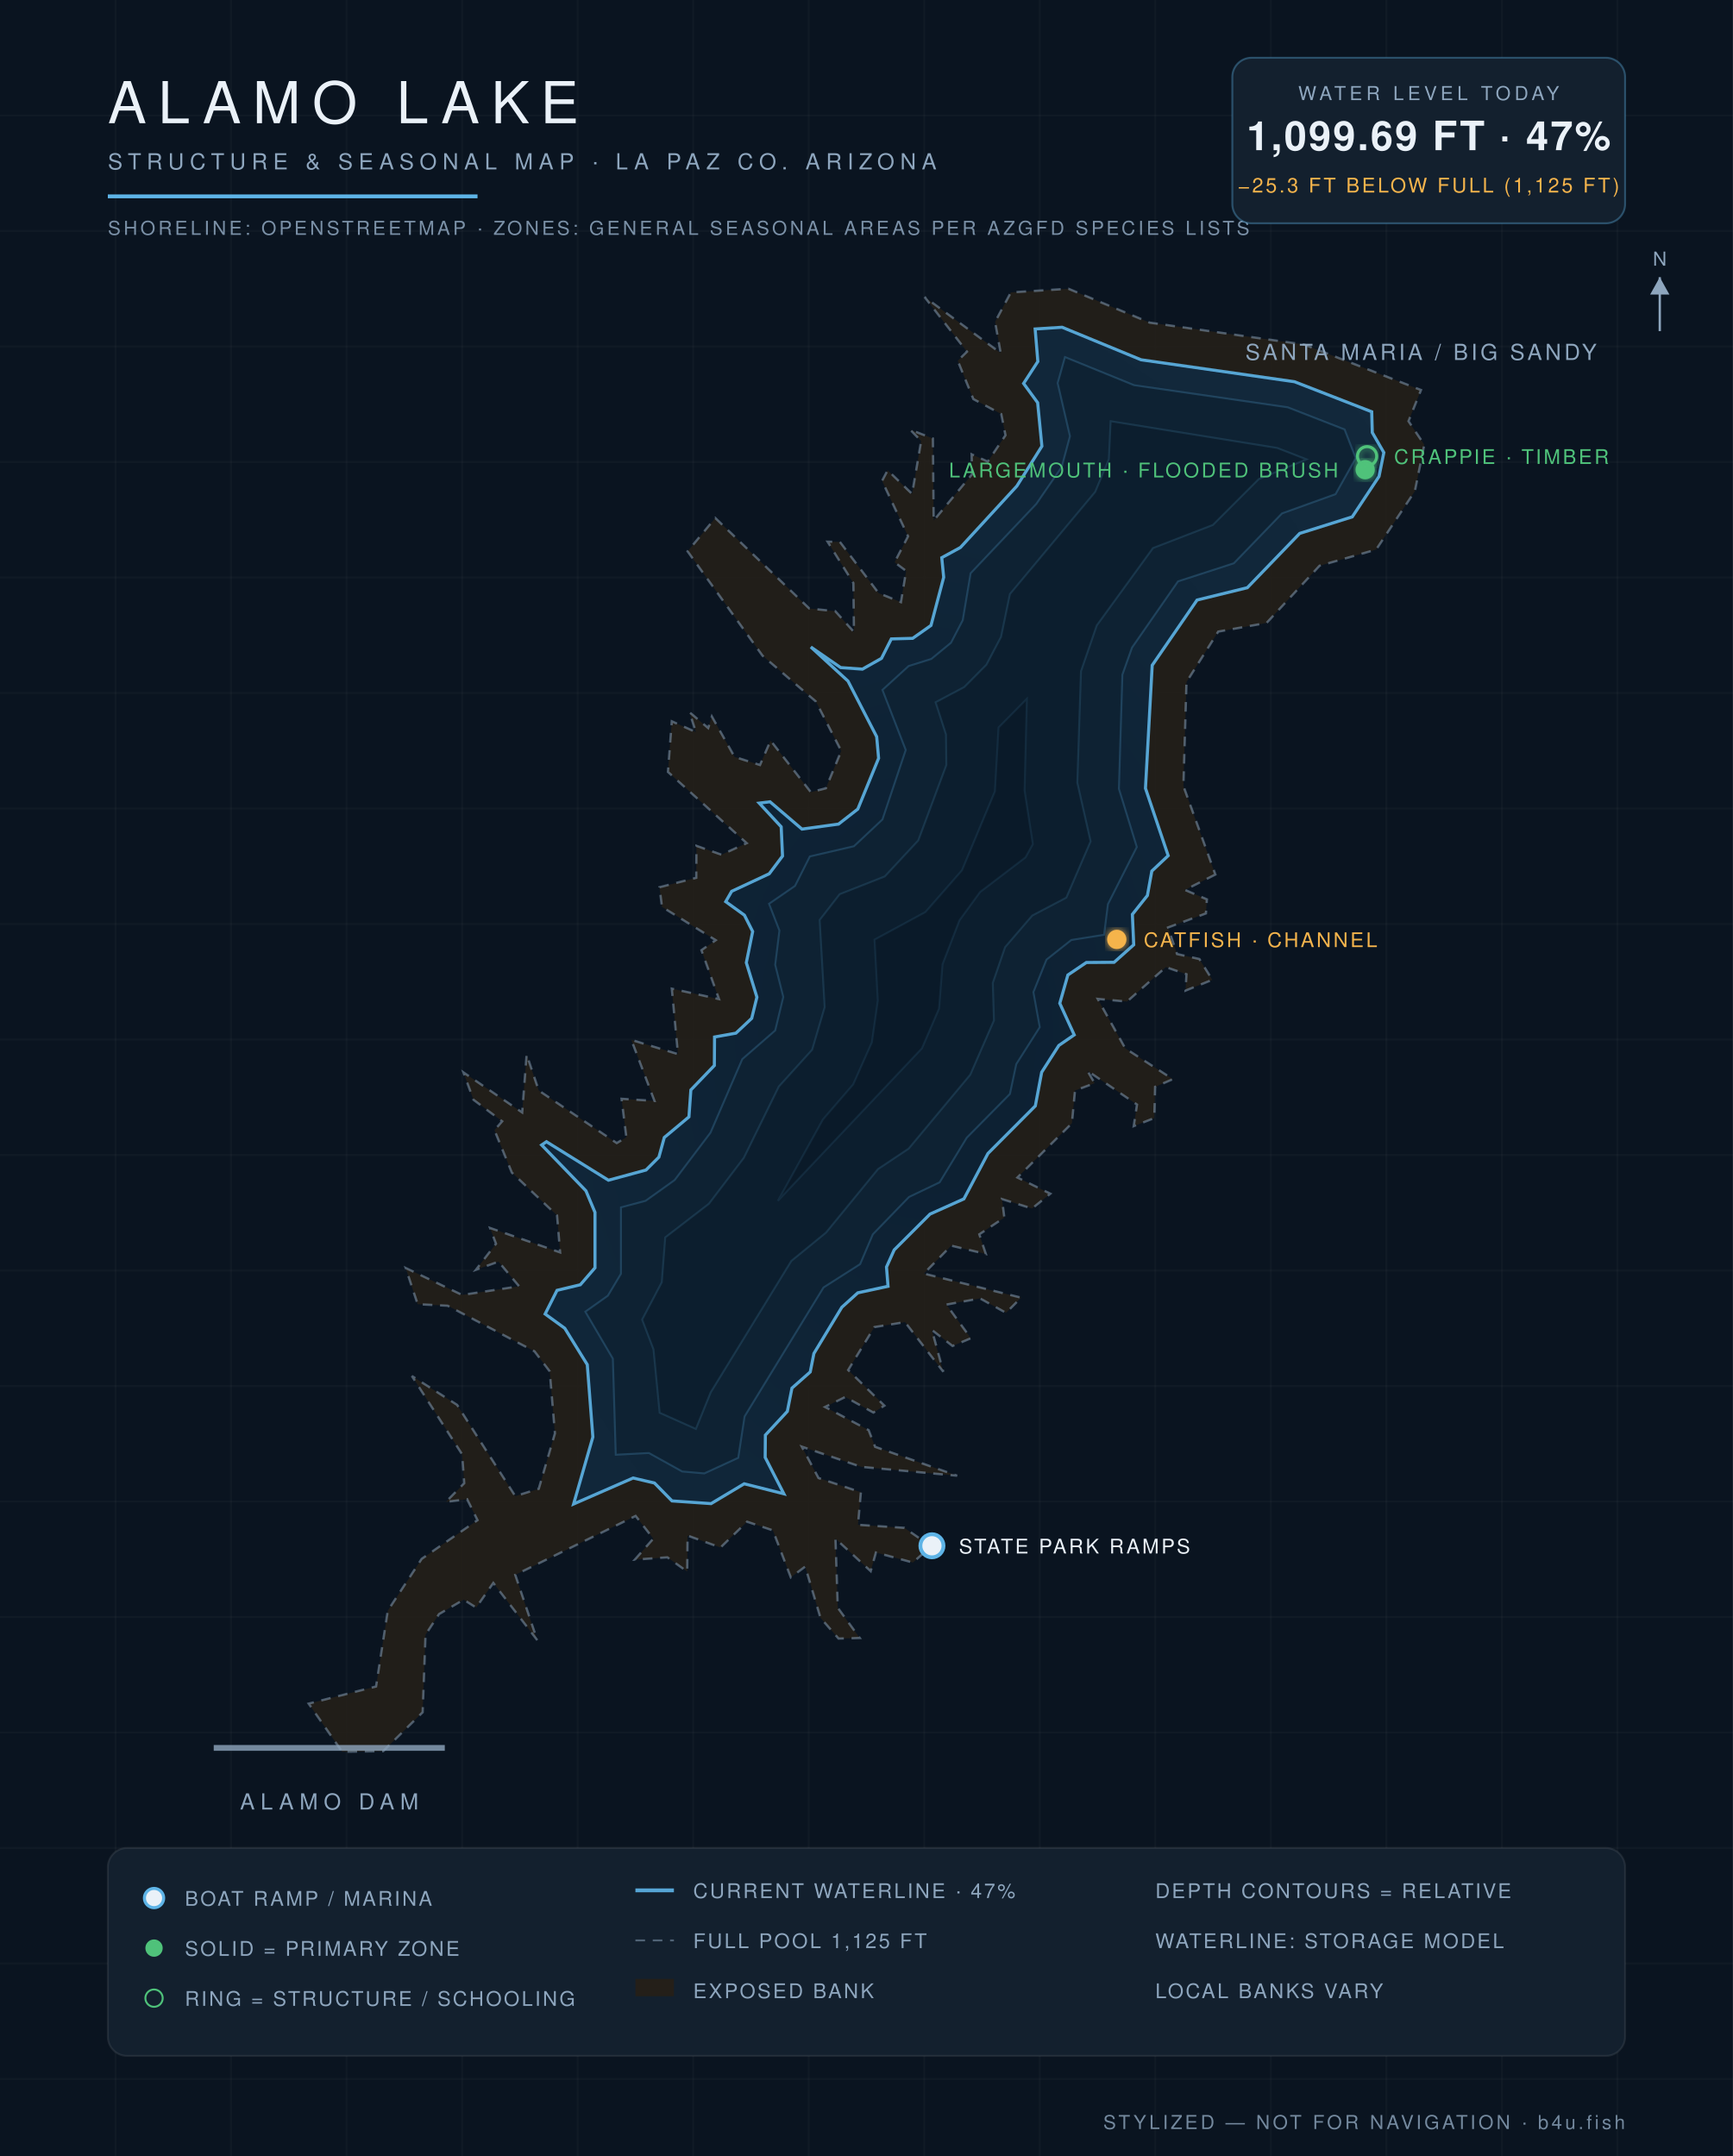
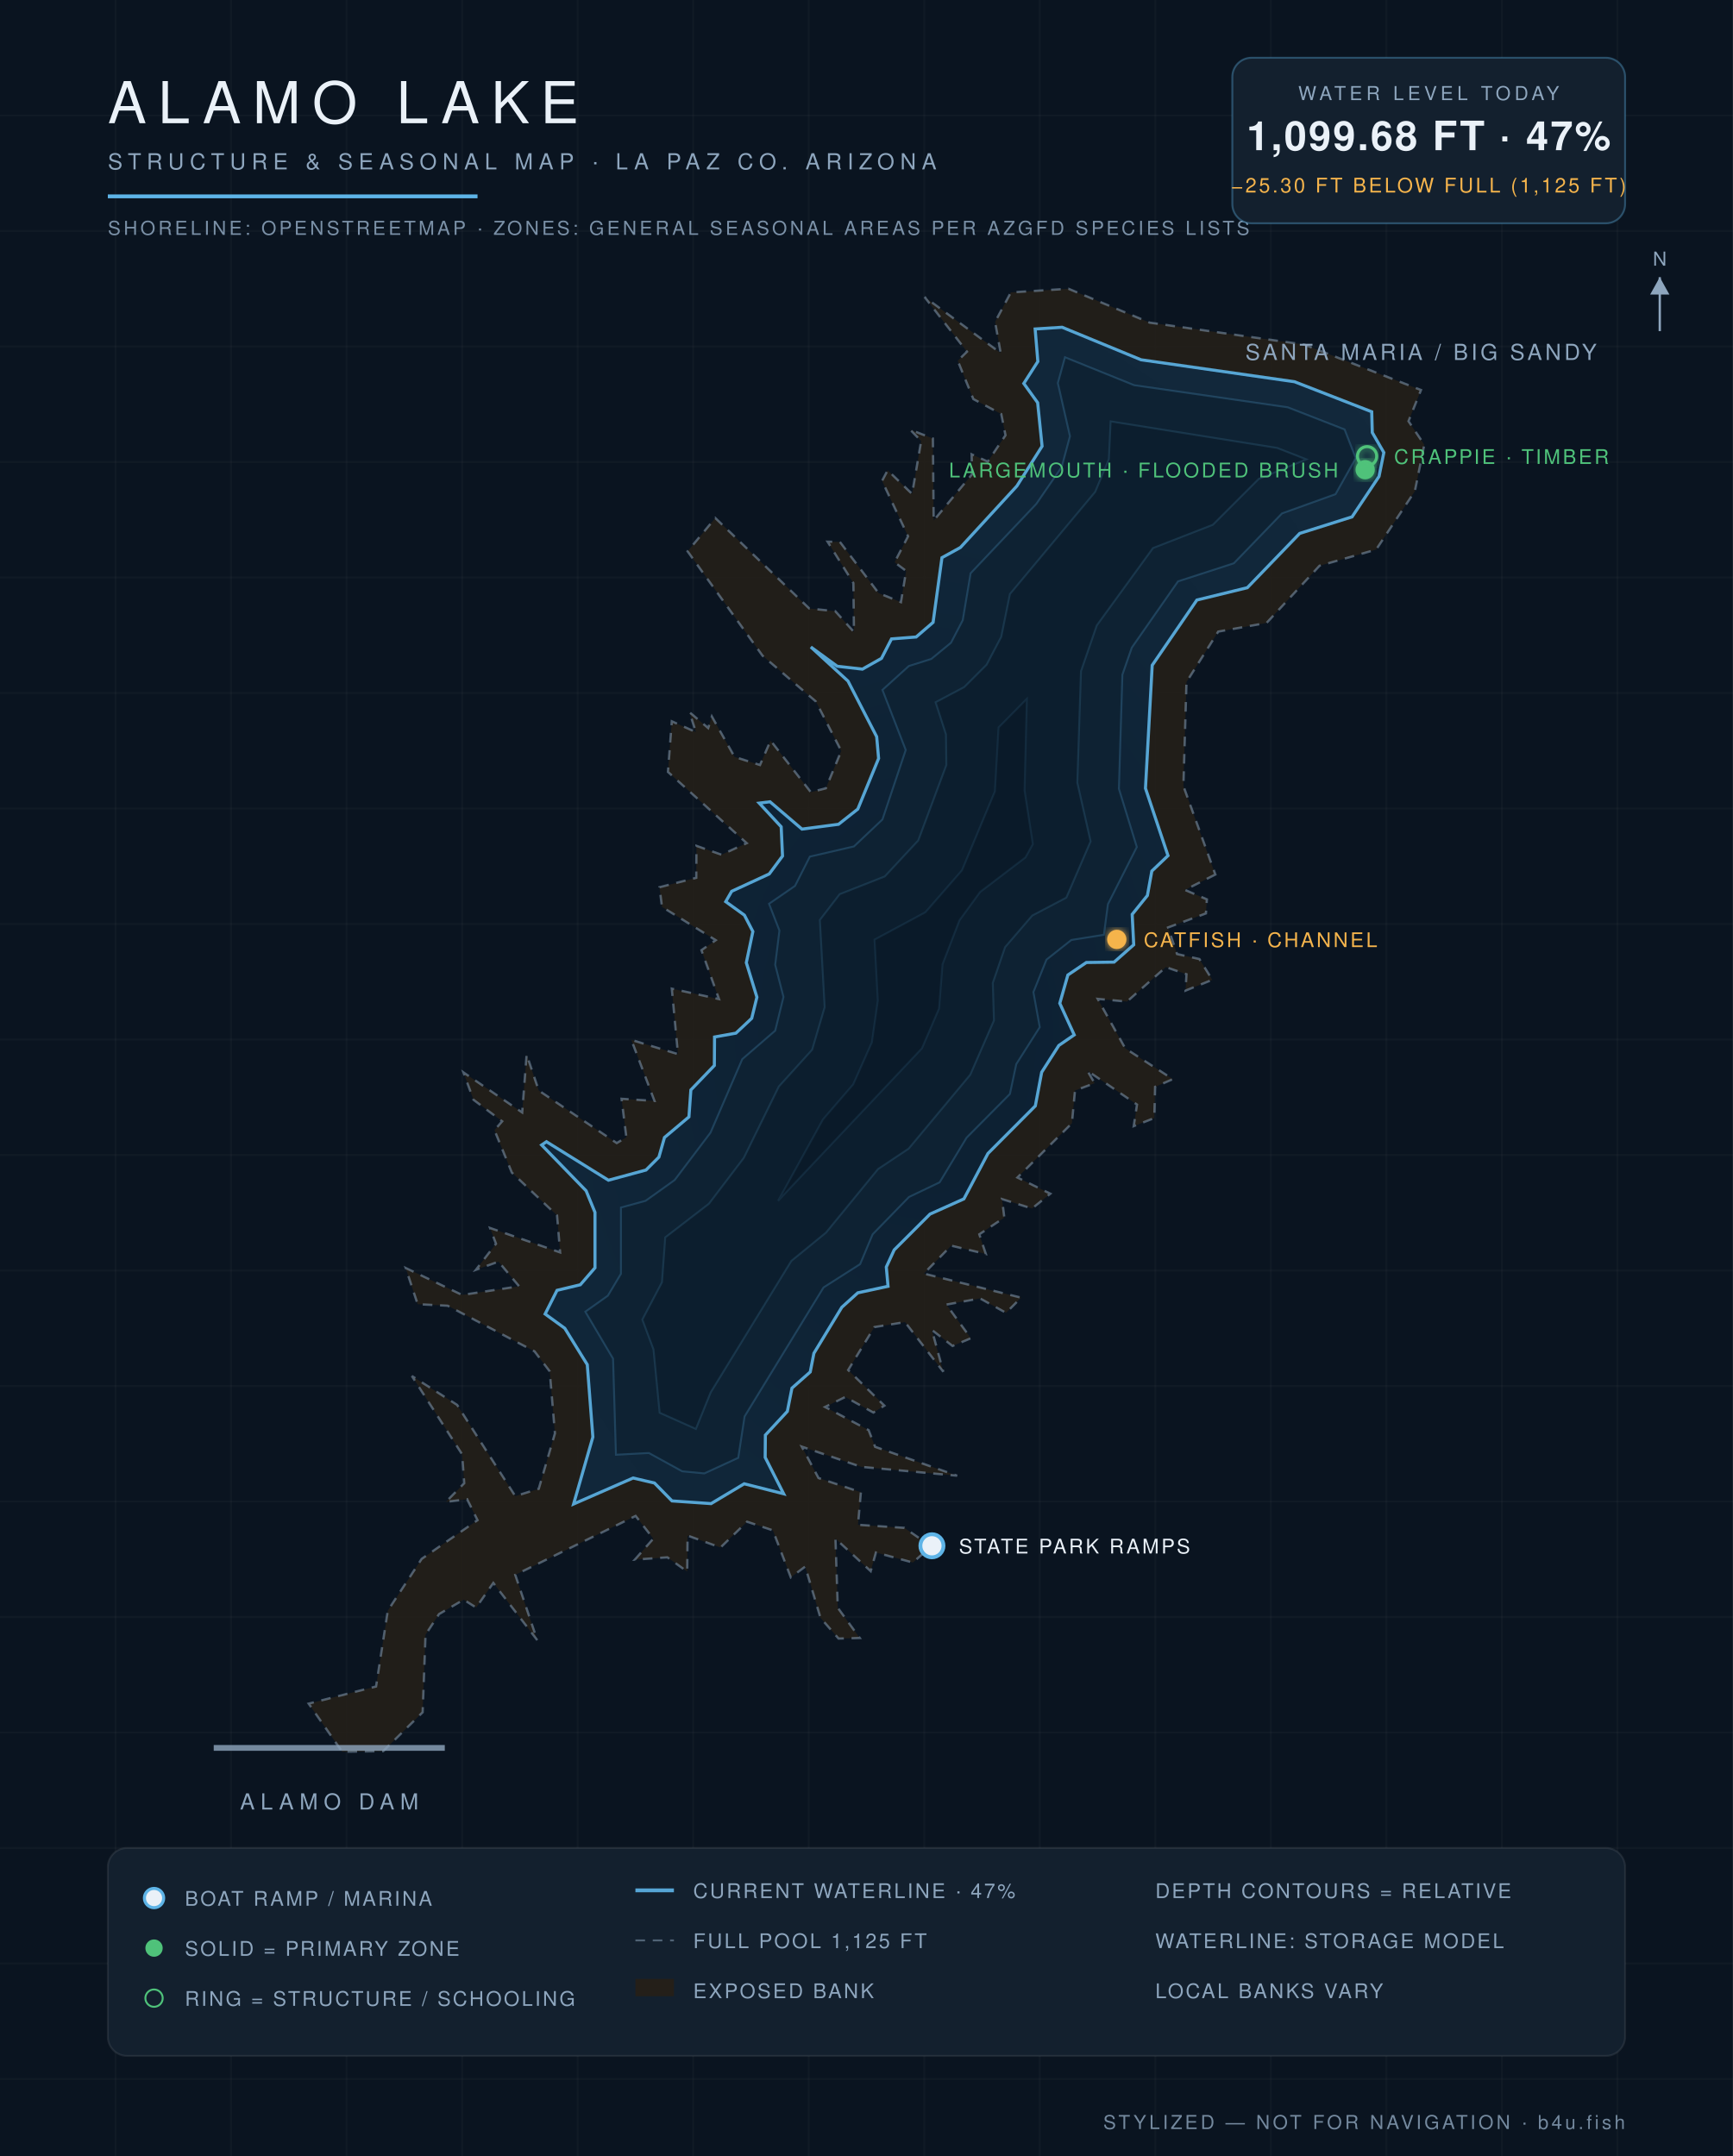
<svg xmlns="http://www.w3.org/2000/svg" viewBox="0 0 900 1120" font-family="Helvetica,Arial,sans-serif">
  <defs>
    <radialGradient id="wg" cx="45%" cy="60%" r="80%">
      <stop offset="0%" stop-color="#0c1f31" />
      <stop offset="55%" stop-color="#102639" />
      <stop offset="100%" stop-color="#13293c" />
    </radialGradient>
    <filter id="glow">
      <feGaussianBlur stdDeviation="2.2" result="b" />
      <feMerge>
        <feMergeNode in="b" />
        <feMergeNode in="SourceGraphic" />
      </feMerge>
    </filter>
  </defs>
  <rect width="900" height="1120" fill="#0a1420" />
  <g stroke="#ffffff" stroke-opacity="0.025">
    <line x1="60" y1="0" x2="60" y2="1120" />
    <line x1="120" y1="0" x2="120" y2="1120" />
    <line x1="180" y1="0" x2="180" y2="1120" />
    <line x1="240" y1="0" x2="240" y2="1120" />
    <line x1="300" y1="0" x2="300" y2="1120" />
    <line x1="360" y1="0" x2="360" y2="1120" />
    <line x1="420" y1="0" x2="420" y2="1120" />
    <line x1="480" y1="0" x2="480" y2="1120" />
    <line x1="540" y1="0" x2="540" y2="1120" />
    <line x1="600" y1="0" x2="600" y2="1120" />
    <line x1="660" y1="0" x2="660" y2="1120" />
    <line x1="720" y1="0" x2="720" y2="1120" />
    <line x1="780" y1="0" x2="780" y2="1120" />
    <line x1="840" y1="0" x2="840" y2="1120" />
    <line x1="0" y1="60" x2="900" y2="60" />
    <line x1="0" y1="120" x2="900" y2="120" />
    <line x1="0" y1="180" x2="900" y2="180" />
    <line x1="0" y1="240" x2="900" y2="240" />
    <line x1="0" y1="300" x2="900" y2="300" />
    <line x1="0" y1="360" x2="900" y2="360" />
    <line x1="0" y1="420" x2="900" y2="420" />
    <line x1="0" y1="480" x2="900" y2="480" />
    <line x1="0" y1="540" x2="900" y2="540" />
    <line x1="0" y1="600" x2="900" y2="600" />
    <line x1="0" y1="660" x2="900" y2="660" />
    <line x1="0" y1="720" x2="900" y2="720" />
    <line x1="0" y1="780" x2="900" y2="780" />
    <line x1="0" y1="840" x2="900" y2="840" />
    <line x1="0" y1="900" x2="900" y2="900" />
    <line x1="0" y1="960" x2="900" y2="960" />
    <line x1="0" y1="1020" x2="900" y2="1020" />
    <line x1="0" y1="1080" x2="900" y2="1080" />
  </g>
  <path d="M 631.2,454.3 L 615.4,462.3 L 626.8,467.2 L 626.3,474.5 L 606.6,481.8 L 611.3,495.6 L 622.9,498.2 L 629.6,509.0 L 615.7,514.6 L 616.2,506.1 L 605.5,502.4 L 585.3,520.3 L 570.1,518.9 L 584.4,544.6 L 609.1,560.6 L 599.9,564.6 L 599.5,580.8 L 588.8,585.0 L 590.5,573.8 L 564.7,556.2 L 568.5,562.7 L 558.3,566.5 L 556.7,583.5 L 528.4,611.7 L 545.5,620.1 L 536.0,627.8 L 520.4,622.9 L 521.6,632.5 L 508.6,641.2 L 512.0,651.4 L 494.0,647.1 L 479.8,661.6 L 530.3,674.1 L 522.5,682.0 L 509.0,674.5 L 491.5,677.7 L 504.2,695.2 L 494.7,699.2 L 484.0,690.9 L 489.9,712.6 L 470.0,686.8 L 454.1,689.4 L 440.5,711.7 L 459.3,730.2 L 453.6,733.8 L 439.0,725.7 L 428.5,730.9 L 451.1,742.9 L 454.5,751.6 L 497.1,766.6 L 447.3,762.0 L 416.4,751.5 L 425.1,767.8 L 447.1,775.2 L 445.6,792.1 L 469.7,793.7 L 483.6,803.3 L 474.1,811.7 L 454.9,806.5 L 452.2,816.2 L 433.9,799.3 L 435.1,835.2 L 446.5,850.9 L 435.5,851.2 L 426.1,840.4 L 418.2,813.8 L 410.7,819.4 L 401.4,795.0 L 388.0,790.5 L 374.2,803.9 L 357.1,797.7 L 356.9,816.4 L 346.6,809.0 L 329.7,810.2 L 339.3,799.3 L 330.1,787.5 L 267.6,818.1 L 279.0,852.0 L 256.2,822.3 L 247.3,835.1 L 240.8,831.0 L 228.0,838.5 L 221.0,849.2 L 219.5,889.5 L 199.0,909.7 L 177.7,910.0 L 160.3,885.0 L 195.3,876.1 L 201.4,836.7 L 219.0,809.8 L 248.0,789.7 L 242.6,778.8 L 231.6,780.2 L 241.1,770.5 L 240.0,755.5 L 213.9,714.8 L 237.4,729.8 L 267.6,777.2 L 279.8,773.4 L 288.2,744.6 L 285.5,712.4 L 277.6,702.0 L 232.5,678.3 L 216.9,677.5 L 210.7,658.7 L 240.0,672.7 L 269.6,668.2 L 258.9,655.4 L 247.2,659.6 L 257.6,646.1 L 254.5,637.9 L 290.9,650.6 L 289.3,631.4 L 265.8,609.1 L 256.8,587.1 L 260.8,582.5 L 245.9,571.3 L 240.7,557.1 L 271.2,577.9 L 273.5,547.8 L 279.8,566.5 L 320.3,593.8 L 325.3,590.8 L 322.8,570.8 L 339.9,571.9 L 327.9,540.2 L 352.1,547.6 L 348.9,513.6 L 373.4,519.0 L 364.3,493.6 L 371.7,488.4 L 343.8,471.1 L 342.5,460.9 L 361.6,456.0 L 361.7,439.4 L 374.7,444.0 L 387.8,438.0 L 346.9,401.0 L 348.9,374.7 L 361.4,380.3 L 358.1,370.0 L 367.8,378.2 L 369.7,372.2 L 381.5,393.2 L 394.7,397.4 L 400.2,384.7 L 421.1,411.5 L 428.9,409.5 L 436.9,390.1 L 423.7,364.4 L 396.0,340.6 L 357.1,286.4 L 371.5,269.1 L 420.3,316.1 L 433.8,317.5 L 443.5,328.3 L 443.2,302.9 L 429.8,281.4 L 436.2,281.5 L 456.3,308.1 L 467.9,312.8 L 470.6,296.6 L 464.6,292.1 L 471.6,278.6 L 458.1,249.8 L 461.0,244.3 L 473.7,256.6 L 478.4,229.1 L 472.7,223.2 L 484.5,227.8 L 484.9,270.4 L 504.9,246.3 L 504.6,236.0 L 513.0,239.8 L 522.2,226.1 L 520.0,215.1 L 505.5,207.3 L 497.4,187.4 L 502.2,182.7 L 480.2,154.3 L 519.7,183.4 L 516.8,167.2 L 525.0,151.9 L 554.9,150.0 L 597.1,167.6 L 677.3,179.0 L 738.0,202.6 L 731.5,218.8 L 739.7,231.0 L 734.8,255.2 L 714.7,285.5 L 685.3,293.9 L 657.8,323.6 L 632.7,328.1 L 616.2,354.3 L 614.6,408.3 L 631.2,454.3 Z" fill="#241f19" fill-opacity="0.9" stroke="#8ea6be" stroke-opacity="0.5" stroke-width="1.2" stroke-dasharray="5 4" />
-   <path d="M 297.9,781.3 L 307.9,746.5 L 305.0,708.9 L 293.3,690.0 L 283.1,682.6 L 289.3,670.3 L 301.4,667.4 L 309.0,658.6 L 309.0,629.8 L 304.3,618.6 L 281.3,594.8 L 283.8,593.1 L 316.0,613.1 L 335.5,607.8 L 342.2,601.1 L 345.0,590.9 L 357.8,580.2 L 358.8,566.2 L 371.0,553.5 L 371.1,538.7 L 382.2,536.7 L 390.4,529.0 L 393.1,518.0 L 387.6,500.1 L 390.9,483.9 L 386.6,475.4 L 376.9,468.4 L 380.0,463.0 L 399.5,453.9 L 406.4,444.7 L 405.7,429.5 L 394.3,417.2 L 399.9,416.5 L 416.5,430.7 L 435.5,428.1 L 445.5,420.3 L 456.3,393.9 L 455.3,382.7 L 440.4,353.8 L 421.1,336.1 L 436.6,346.8 L 447.9,347.6 L 457.8,342.0 L 462.9,331.9 L 474.0,331.6 L 483.5,324.9 L 490.1,299.9 L 489.1,289.7 L 498.8,284.4 L 528.1,252.5 L 541.1,231.8 L 538.9,209.2 L 531.6,199.2 L 539.0,187.8 L 537.6,170.9 L 551.6,170.0 L 592.6,186.9 L 672.3,198.3 L 712.4,213.9 L 712.7,224.7 L 718.7,235.1 L 716.2,247.5 L 702.3,268.5 L 675.0,277.1 L 647.8,305.3 L 621.7,311.7 L 598.4,345.6 L 594.9,409.5 L 606.7,444.5 L 598.2,452.5 L 595.9,465.2 L 588.1,475.0 L 588.8,490.8 L 578.6,499.9 L 564.2,500.0 L 554.6,506.5 L 550.4,521.2 L 557.9,537.6 L 549.9,543.1 L 541.0,557.0 L 537.7,574.5 L 513.1,599.2 L 500.6,622.8 L 483.0,630.7 L 464.4,649.3 L 460.4,658.2 L 461.2,668.2 L 445.5,671.6 L 437.2,679.1 L 422.7,703.1 L 420.8,712.7 L 411.3,721.1 L 408.9,733.2 L 397.5,745.5 L 397.4,757.1 L 407.1,776.0 L 386.5,770.8 L 369.3,781.1 L 349.0,779.7 L 339.9,770.4 L 328.8,767.8 L 297.9,781.3 Z" fill="url(#wg)" stroke="#5eb4e7" stroke-opacity="0.9" stroke-width="1.6" />
-   <path d="M 322.5,627.2 L 335.3,623.8 L 350.4,613.0 L 369.0,588.4 L 385.5,550.2 L 402.6,535.3 L 406.8,517.9 L 402.6,501.2 L 404.8,483.4 L 399.4,469.5 L 412.9,460.2 L 420.6,444.9 L 443.5,439.6 L 458.3,425.7 L 470.4,389.6 L 458.3,358.4 L 471.9,346.0 L 483.7,342.3 L 493.9,333.9 L 500.0,322.2 L 504.1,297.8 L 538.2,261.8 L 551.4,242.6 L 555.7,226.6 L 549.3,199.0 L 553.1,185.5 L 589.0,200.1 L 668.8,211.6 L 698.3,223.1 L 704.1,238.0 L 693.6,256.7 L 665.8,266.7 L 640.8,292.6 L 611.8,302.0 L 587.9,336.4 L 582.9,350.5 L 581.1,409.8 L 590.4,440.0 L 575.4,469.7 L 573.4,485.6 L 556.4,488.3 L 543.5,498.5 L 536.7,515.4 L 540.0,533.6 L 527.8,552.8 L 524.5,568.3 L 502.1,591.0 L 488.0,614.2 L 472.1,621.8 L 453.3,641.2 L 446.7,656.7 L 427.7,668.8 L 386.7,735.8 L 383.4,757.3 L 365.8,765.4 L 354.3,764.4 L 337.0,754.8 L 319.8,755.7 L 318.3,705.8 L 304.0,681.4 L 315.7,673.1 L 322.5,661.7 L 322.5,627.2 Z" fill="#0e2233" stroke="#5eb4e7" stroke-opacity="0.22" stroke-width="1" />
-   <path d="M 361.4,742.3 L 342.6,733.9 L 339.4,701.0 L 333.5,685.5 L 343.7,666.1 L 345.5,642.8 L 368.2,625.3 L 386.3,601.5 L 404.5,564.4 L 421.8,545.3 L 428.3,523.2 L 425.7,477.9 L 436.1,464.5 L 459.5,455.3 L 476.9,436.6 L 491.5,397.4 L 491.3,381.5 L 485.9,364.8 L 500.8,356.9 L 512.3,345.3 L 519.9,330.8 L 524.5,308.6 L 568.8,255.5 L 575.9,238.5 L 576.8,218.8 L 663.3,232.7 L 678.5,238.6 L 653.7,248.9 L 629.9,272.7 L 598.8,284.7 L 569.6,324.9 L 561.4,348.7 L 559.5,406.6 L 566.4,437.1 L 553.8,466.3 L 536.1,475.6 L 522.0,492.0 L 515.6,510.6 L 516.2,530.1 L 503.9,558.3 L 471.9,596.7 L 456.0,607.3 L 429.0,640.3 L 411.0,655.0 L 369.1,723.3 L 361.4,742.3 Z" fill="#0c1e2e" stroke="#5eb4e7" stroke-opacity="0.15" stroke-width="1" />
-   <path d="M 427.4,581.5 L 443.1,563.3 L 452.8,541.5 L 455.9,519.7 L 454.2,488.1 L 480.6,473.8 L 499.6,452.1 L 516.7,411.1 L 518.6,377.9 L 533.3,363.0 L 532.1,410.6 L 536.4,438.5 L 532.6,445.4 L 509.0,463.4 L 498.3,478.1 L 489.5,500.9 L 487.7,523.9 L 478.8,544.6 L 404.0,623.8 L 427.4,581.5 Z" fill="#0a1a29" stroke="#5eb4e7" stroke-opacity="0.1" stroke-width="1" />
+   <path d="M 297.9,781.3 L 307.9,746.5 L 305.0,708.9 L 293.3,690.0 L 283.1,682.6 L 289.3,670.3 L 301.4,667.4 L 309.0,658.6 L 309.0,629.8 L 304.4,618.6 L 281.3,594.8 L 283.8,593.1 L 316.0,613.1 L 335.5,607.8 L 342.2,601.1 L 345.1,590.9 L 357.8,580.2 L 358.8,566.2 L 371.0,553.5 L 371.1,538.7 L 382.2,536.7 L 390.4,529.0 L 393.1,518.0 L 387.6,500.1 L 391.0,483.9 L 386.6,475.4 L 376.9,468.4 L 380.0,463.0 L 399.5,454.0 L 406.4,444.7 L 405.7,429.5 L 394.3,417.2 L 399.9,416.5 L 416.5,430.7 L 435.5,428.2 L 445.5,420.3 L 456.3,394.0 L 455.3,382.7 L 440.4,353.8 L 421.1,336.1 L 434.8,346.1 L 447.9,347.6 L 457.8,342.0 L 463.0,331.9 L 475.8,330.9 L 484.6,323.3 L 489.2,289.7 L 498.8,284.4 L 528.1,252.5 L 541.2,231.8 L 538.9,209.2 L 531.7,199.2 L 539.0,187.8 L 537.6,170.9 L 551.6,170.0 L 592.6,186.9 L 672.3,198.3 L 712.4,213.9 L 712.7,224.7 L 718.7,235.1 L 716.2,247.5 L 702.2,268.5 L 675.0,277.1 L 647.8,305.3 L 621.6,311.7 L 598.4,345.6 L 594.9,409.5 L 606.6,444.5 L 598.2,452.5 L 595.9,465.2 L 588.0,475.0 L 588.8,490.8 L 578.6,499.8 L 564.2,500.0 L 554.6,506.5 L 550.4,521.2 L 557.9,537.6 L 549.9,543.1 L 541.0,557.0 L 537.7,574.5 L 513.1,599.2 L 500.6,622.8 L 483.0,630.7 L 464.4,649.3 L 460.3,658.2 L 461.2,668.2 L 445.5,671.6 L 437.2,679.1 L 422.7,703.0 L 420.8,712.7 L 411.3,721.1 L 408.9,733.2 L 397.5,745.5 L 397.4,757.1 L 407.0,776.0 L 386.5,770.8 L 369.3,781.1 L 349.0,779.7 L 339.9,770.4 L 328.8,767.8 L 297.9,781.3 Z" fill="url(#wg)" stroke="#5eb4e7" stroke-opacity="0.9" stroke-width="1.6" />
+   <path d="M 322.5,627.3 L 335.3,623.8 L 350.4,613.0 L 369.0,588.4 L 385.5,550.2 L 402.6,535.4 L 406.9,517.9 L 402.6,501.2 L 404.8,483.4 L 399.4,469.5 L 412.9,460.2 L 420.6,445.0 L 443.5,439.7 L 458.3,425.7 L 470.4,389.6 L 458.3,358.4 L 472.0,346.0 L 483.7,342.3 L 493.9,333.9 L 500.0,322.2 L 504.1,297.8 L 538.2,261.8 L 551.4,242.6 L 555.7,226.6 L 549.4,199.0 L 553.1,185.6 L 589.0,200.1 L 668.8,211.6 L 698.3,223.1 L 704.1,238.0 L 693.6,256.7 L 665.8,266.7 L 640.8,292.6 L 611.8,302.0 L 587.8,336.4 L 582.9,350.5 L 581.1,409.8 L 590.4,440.0 L 575.4,469.7 L 573.3,485.6 L 556.4,488.3 L 543.5,498.5 L 536.7,515.4 L 540.0,533.6 L 527.8,552.8 L 524.5,568.3 L 502.0,591.0 L 488.0,614.2 L 472.1,621.8 L 453.2,641.2 L 446.7,656.7 L 427.7,668.8 L 386.7,735.8 L 383.4,757.3 L 365.8,765.4 L 354.3,764.3 L 337.0,754.8 L 319.9,755.7 L 318.4,705.8 L 304.0,681.4 L 315.7,673.1 L 322.5,661.7 L 322.5,627.3 Z" fill="#0e2233" stroke="#5eb4e7" stroke-opacity="0.22" stroke-width="1" />
+   <path d="M 361.4,742.3 L 342.6,733.9 L 339.4,701.0 L 333.6,685.5 L 343.8,666.1 L 345.5,642.8 L 368.2,625.3 L 386.3,601.5 L 404.5,564.4 L 421.8,545.3 L 428.3,523.2 L 425.8,477.9 L 436.1,464.5 L 459.5,455.3 L 476.9,436.6 L 491.5,397.4 L 491.3,381.5 L 485.9,364.8 L 500.8,356.9 L 512.4,345.3 L 520.0,330.8 L 524.5,308.6 L 568.8,255.5 L 575.9,238.5 L 576.8,218.9 L 663.3,232.7 L 678.4,238.6 L 653.7,248.8 L 629.9,272.6 L 598.8,284.7 L 569.6,324.9 L 561.4,348.7 L 559.5,406.6 L 566.4,437.1 L 553.8,466.3 L 536.1,475.6 L 522.0,492.0 L 515.6,510.6 L 516.2,530.1 L 503.9,558.3 L 471.9,596.7 L 456.0,607.3 L 429.0,640.3 L 411.0,655.0 L 369.1,723.3 L 361.4,742.3 Z" fill="#0c1e2e" stroke="#5eb4e7" stroke-opacity="0.15" stroke-width="1" />
+   <path d="M 427.4,581.5 L 443.1,563.3 L 452.8,541.5 L 455.9,519.7 L 454.2,488.1 L 480.6,473.9 L 499.6,452.1 L 516.7,411.1 L 518.6,377.9 L 533.3,363.0 L 532.1,410.6 L 536.4,438.5 L 532.6,445.4 L 509.0,463.4 L 498.3,478.1 L 489.5,500.9 L 487.7,523.9 L 478.8,544.6 L 404.1,623.8 L 427.4,581.5 Z" fill="#0a1a29" stroke="#5eb4e7" stroke-opacity="0.1" stroke-width="1" />
  <text x="738" y="187" fill="#8ea6be" font-size="11.5" letter-spacing="1.6" text-anchor="middle">SANTA MARIA / BIG SANDY</text>
  <line x1="111" y1="908" x2="231" y2="908" stroke="#8ea6be" stroke-width="3" stroke-opacity="0.8" />
  <text x="171" y="940" fill="#8ea6be" font-size="11.5" letter-spacing="3" text-anchor="middle">ALAMO DAM</text>
  <circle cx="484" cy="803" r="6" fill="#eaf1f8" stroke="#5eb4e7" stroke-width="2" />
  <text x="498" y="807" fill="#eaf1f8" font-size="10.5" letter-spacing="1.2" text-anchor="start">STATE PARK RAMPS</text>
  <circle cx="709" cy="244" r="5" fill="#4fc27a" filter="url(#glow)" />
  <text x="695" y="248" fill="#4fc27a" font-size="10.5" letter-spacing="1.2" text-anchor="end">LARGEMOUTH · FLOODED BRUSH</text>
  <circle cx="710" cy="237" r="5" fill="none" stroke="#4fc27a" stroke-width="1.6" filter="url(#glow)" />
  <text x="724" y="241" fill="#4fc27a" font-size="10.5" letter-spacing="1.2" text-anchor="start">CRAPPIE · TIMBER</text>
  <circle cx="580" cy="488" r="5" fill="#f5b44c" filter="url(#glow)" />
  <text x="594" y="492" fill="#f5b44c" font-size="10.5" letter-spacing="1.2" text-anchor="start">CATFISH · CHANNEL</text>
  <text x="56" y="64" fill="#eaf1f8" font-size="30" letter-spacing="6" font-weight="300">ALAMO LAKE</text>
  <text x="56" y="88" fill="#8ea6be" font-size="11.5" letter-spacing="3">STRUCTURE &amp; SEASONAL MAP · LA PAZ CO. ARIZONA</text>
  <line x1="56" y1="102" x2="248" y2="102" stroke="#5eb4e7" stroke-width="2" />
  <text x="56" y="122" fill="#8ea6be" font-size="10" letter-spacing="1.5" opacity="0.85">SHORELINE: OPENSTREETMAP · ZONES: GENERAL SEASONAL AREAS PER AZGFD SPECIES LISTS</text>
  <g>
    <rect x="640" y="30" width="204" height="86" rx="10" fill="#13202e" stroke="#5eb4e7" stroke-opacity="0.35" />
    <text x="742" y="52" fill="#8ea6be" font-size="10" letter-spacing="2" text-anchor="middle">WATER LEVEL TODAY</text>
-     <text x="742" y="78" fill="#eaf1f8" font-size="21" letter-spacing="1" text-anchor="middle" font-weight="600">1,099.69 FT · 47%</text>
-     <text x="742" y="100" fill="#f5b44c" font-size="10.5" letter-spacing="1.2" text-anchor="middle">−25.3 FT BELOW FULL (1,125 FT)</text>
+     <text x="742" y="78" fill="#eaf1f8" font-size="21" letter-spacing="1" text-anchor="middle" font-weight="600">1,099.68 FT · 47%</text>
+     <text x="742" y="100" fill="#f5b44c" font-size="10.5" letter-spacing="1.2" text-anchor="middle">−25.30 FT BELOW FULL (1,125 FT)</text>
  </g>
  <g font-size="10.5" letter-spacing="1.1">
    <rect x="56" y="960" width="788" height="108" rx="10" fill="#13202e" stroke="#ffffff" stroke-opacity="0.08" />
    <circle cx="80" cy="986" r="5" fill="#eaf1f8" stroke="#5eb4e7" stroke-width="1.6" />
    <text x="96" y="990" fill="#8ea6be">BOAT RAMP / MARINA</text>
    <circle cx="80" cy="1012" r="4.5" fill="#4fc27a" />
    <text x="96" y="1016" fill="#8ea6be">SOLID = PRIMARY ZONE</text>
    <circle cx="80" cy="1038" r="4.5" fill="none" stroke="#4fc27a" />
    <text x="96" y="1042" fill="#8ea6be">RING = STRUCTURE / SCHOOLING</text>
    <line x1="330" y1="982" x2="350" y2="982" stroke="#5eb4e7" stroke-opacity="0.9" stroke-width="2" />
    <text x="360" y="986" fill="#8ea6be">CURRENT WATERLINE · 47%</text>
    <line x1="330" y1="1008" x2="350" y2="1008" stroke="#8ea6be" stroke-opacity="0.5" stroke-dasharray="5 4" />
    <text x="360" y="1012" fill="#8ea6be">FULL POOL 1,125 FT</text>
    <rect x="330" y="1028" width="20" height="9" fill="#241f19" />
    <text x="360" y="1038" fill="#8ea6be">EXPOSED BANK</text>
    <text x="600" y="986" fill="#8ea6be">DEPTH CONTOURS = RELATIVE</text>
    <text x="600" y="1012" fill="#8ea6be">WATERLINE: STORAGE MODEL</text>
    <text x="600" y="1038" fill="#8ea6be">LOCAL BANKS VARY</text>
  </g>
  <text x="844" y="1106" fill="#8ea6be" font-size="10" letter-spacing="1.5" text-anchor="end" opacity="0.8">STYLIZED — NOT FOR NAVIGATION · b4u.fish</text>
  <g transform="translate(862,158)" stroke="#8ea6be" fill="#8ea6be">
    <line x1="0" y1="14" x2="0" y2="-14" stroke-width="1.2" />
    <path d="M 0,-14 l 5,9 h -10 z" stroke="none" />
    <text x="0" y="-20" font-size="10" text-anchor="middle" stroke="none">N</text>
  </g>
</svg>
